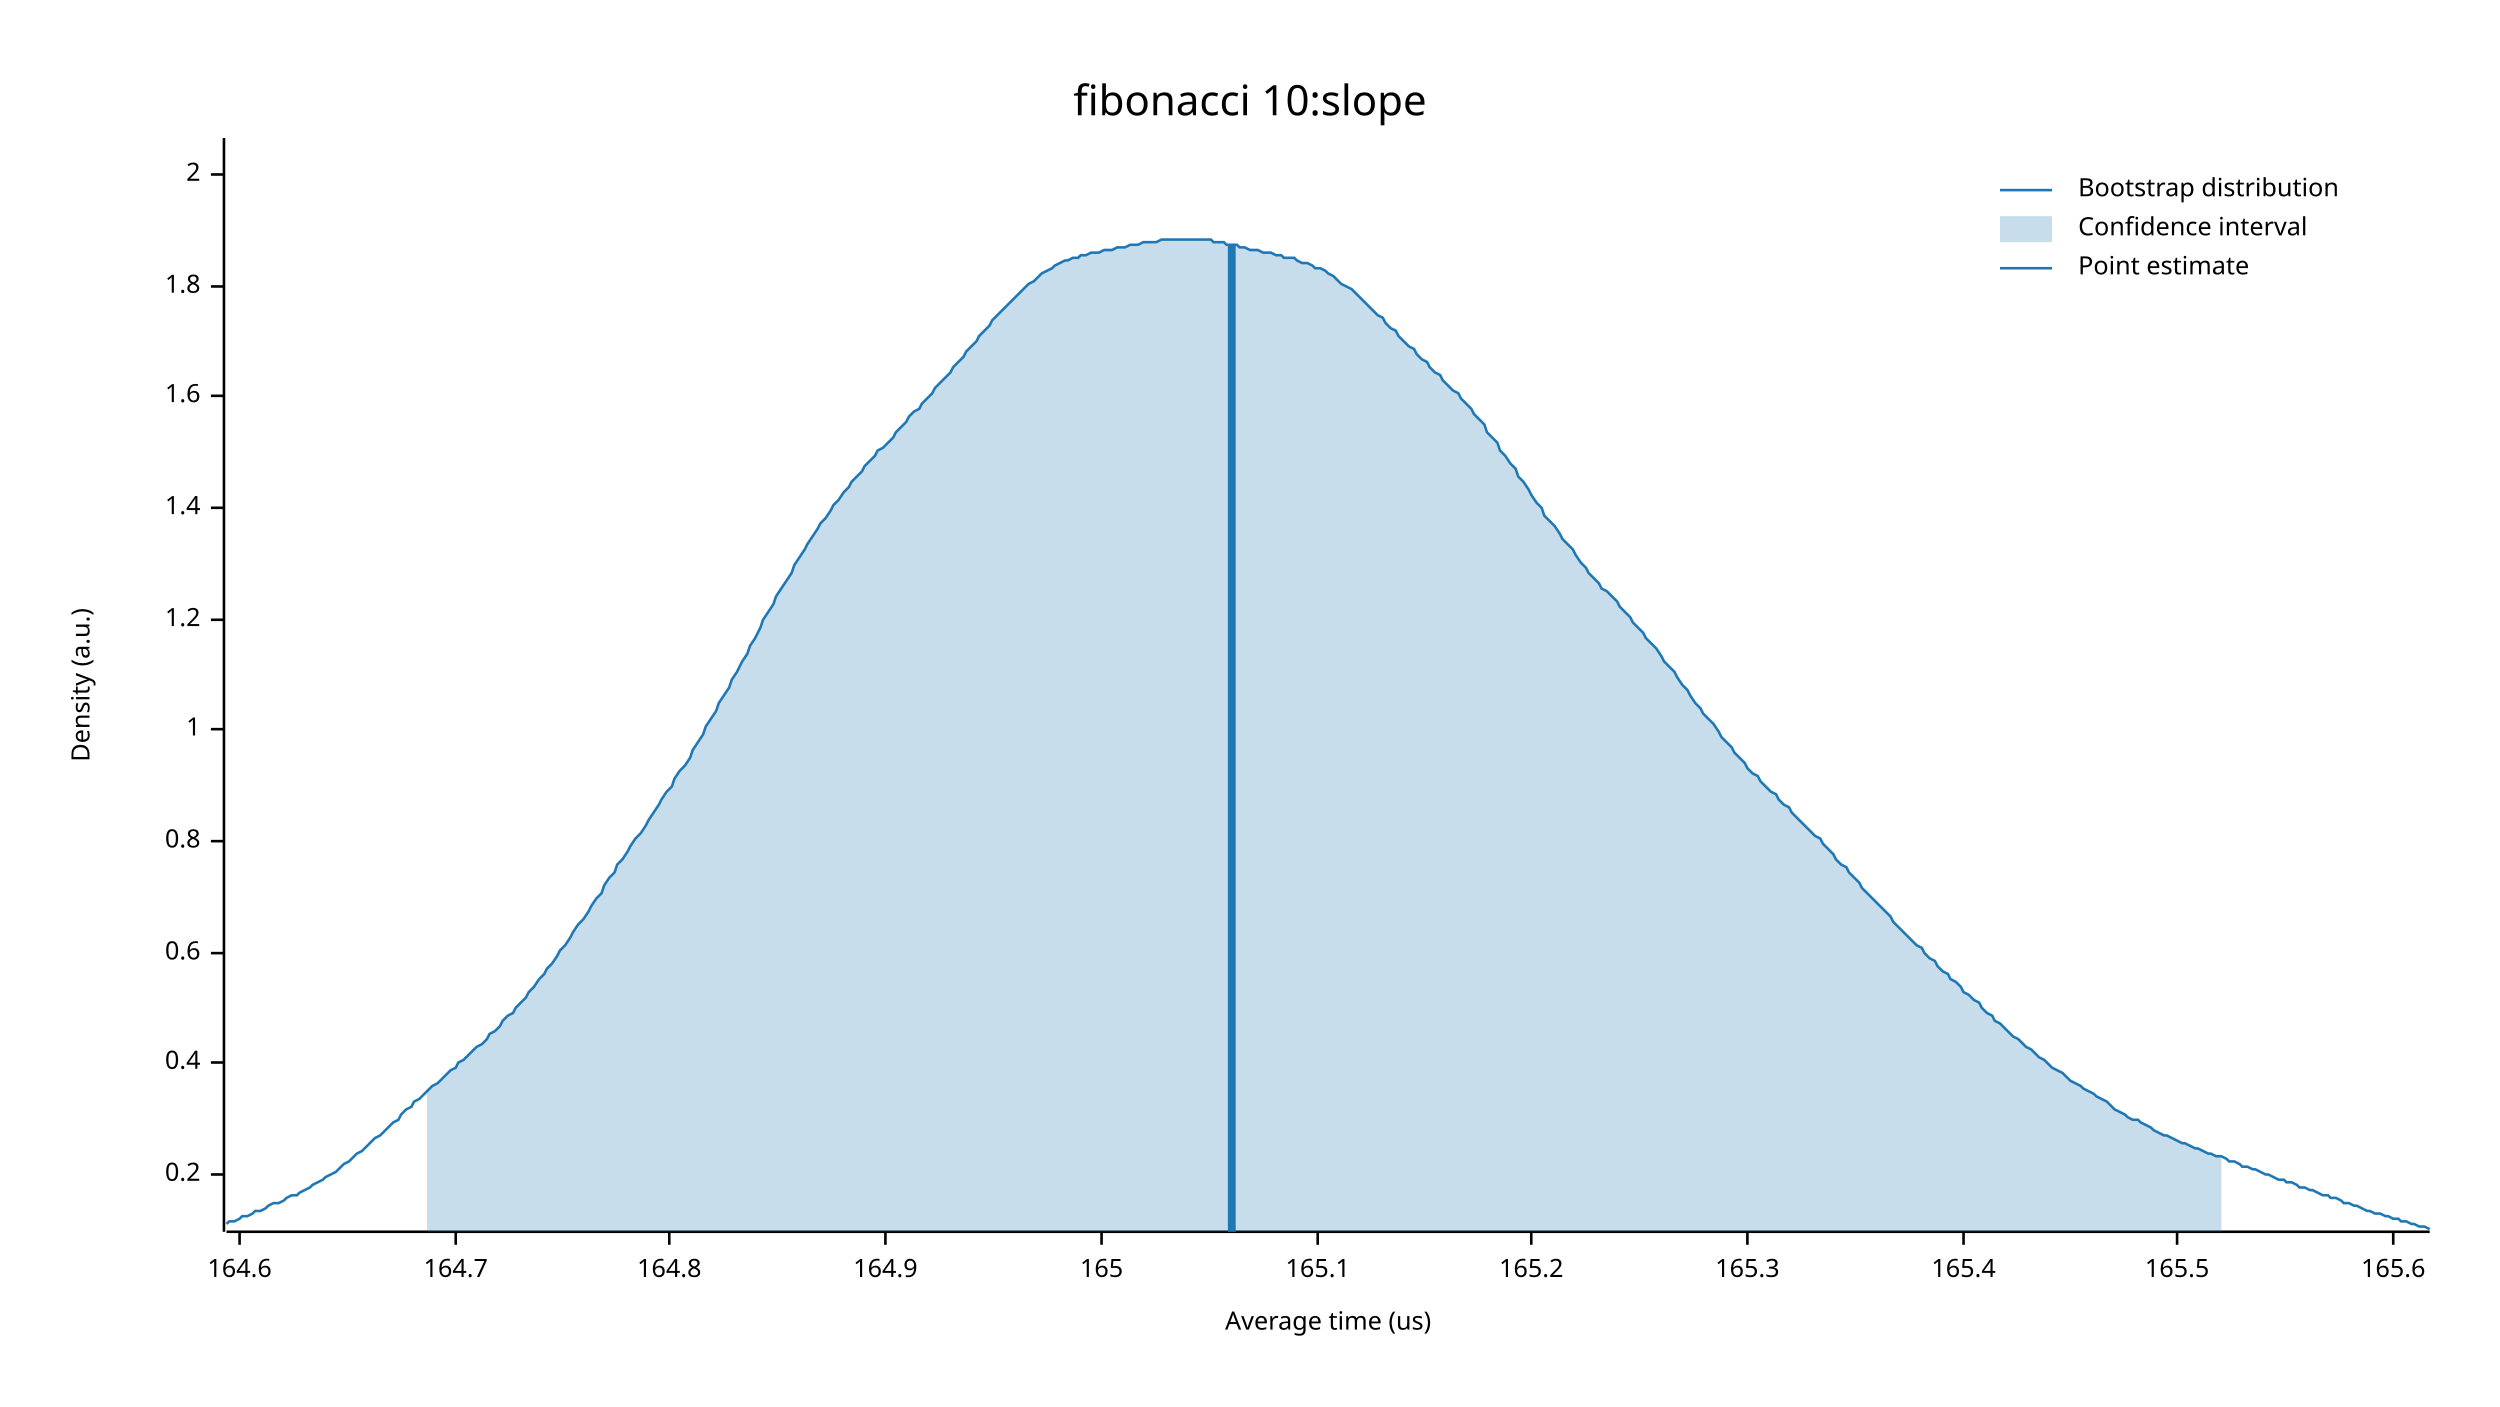
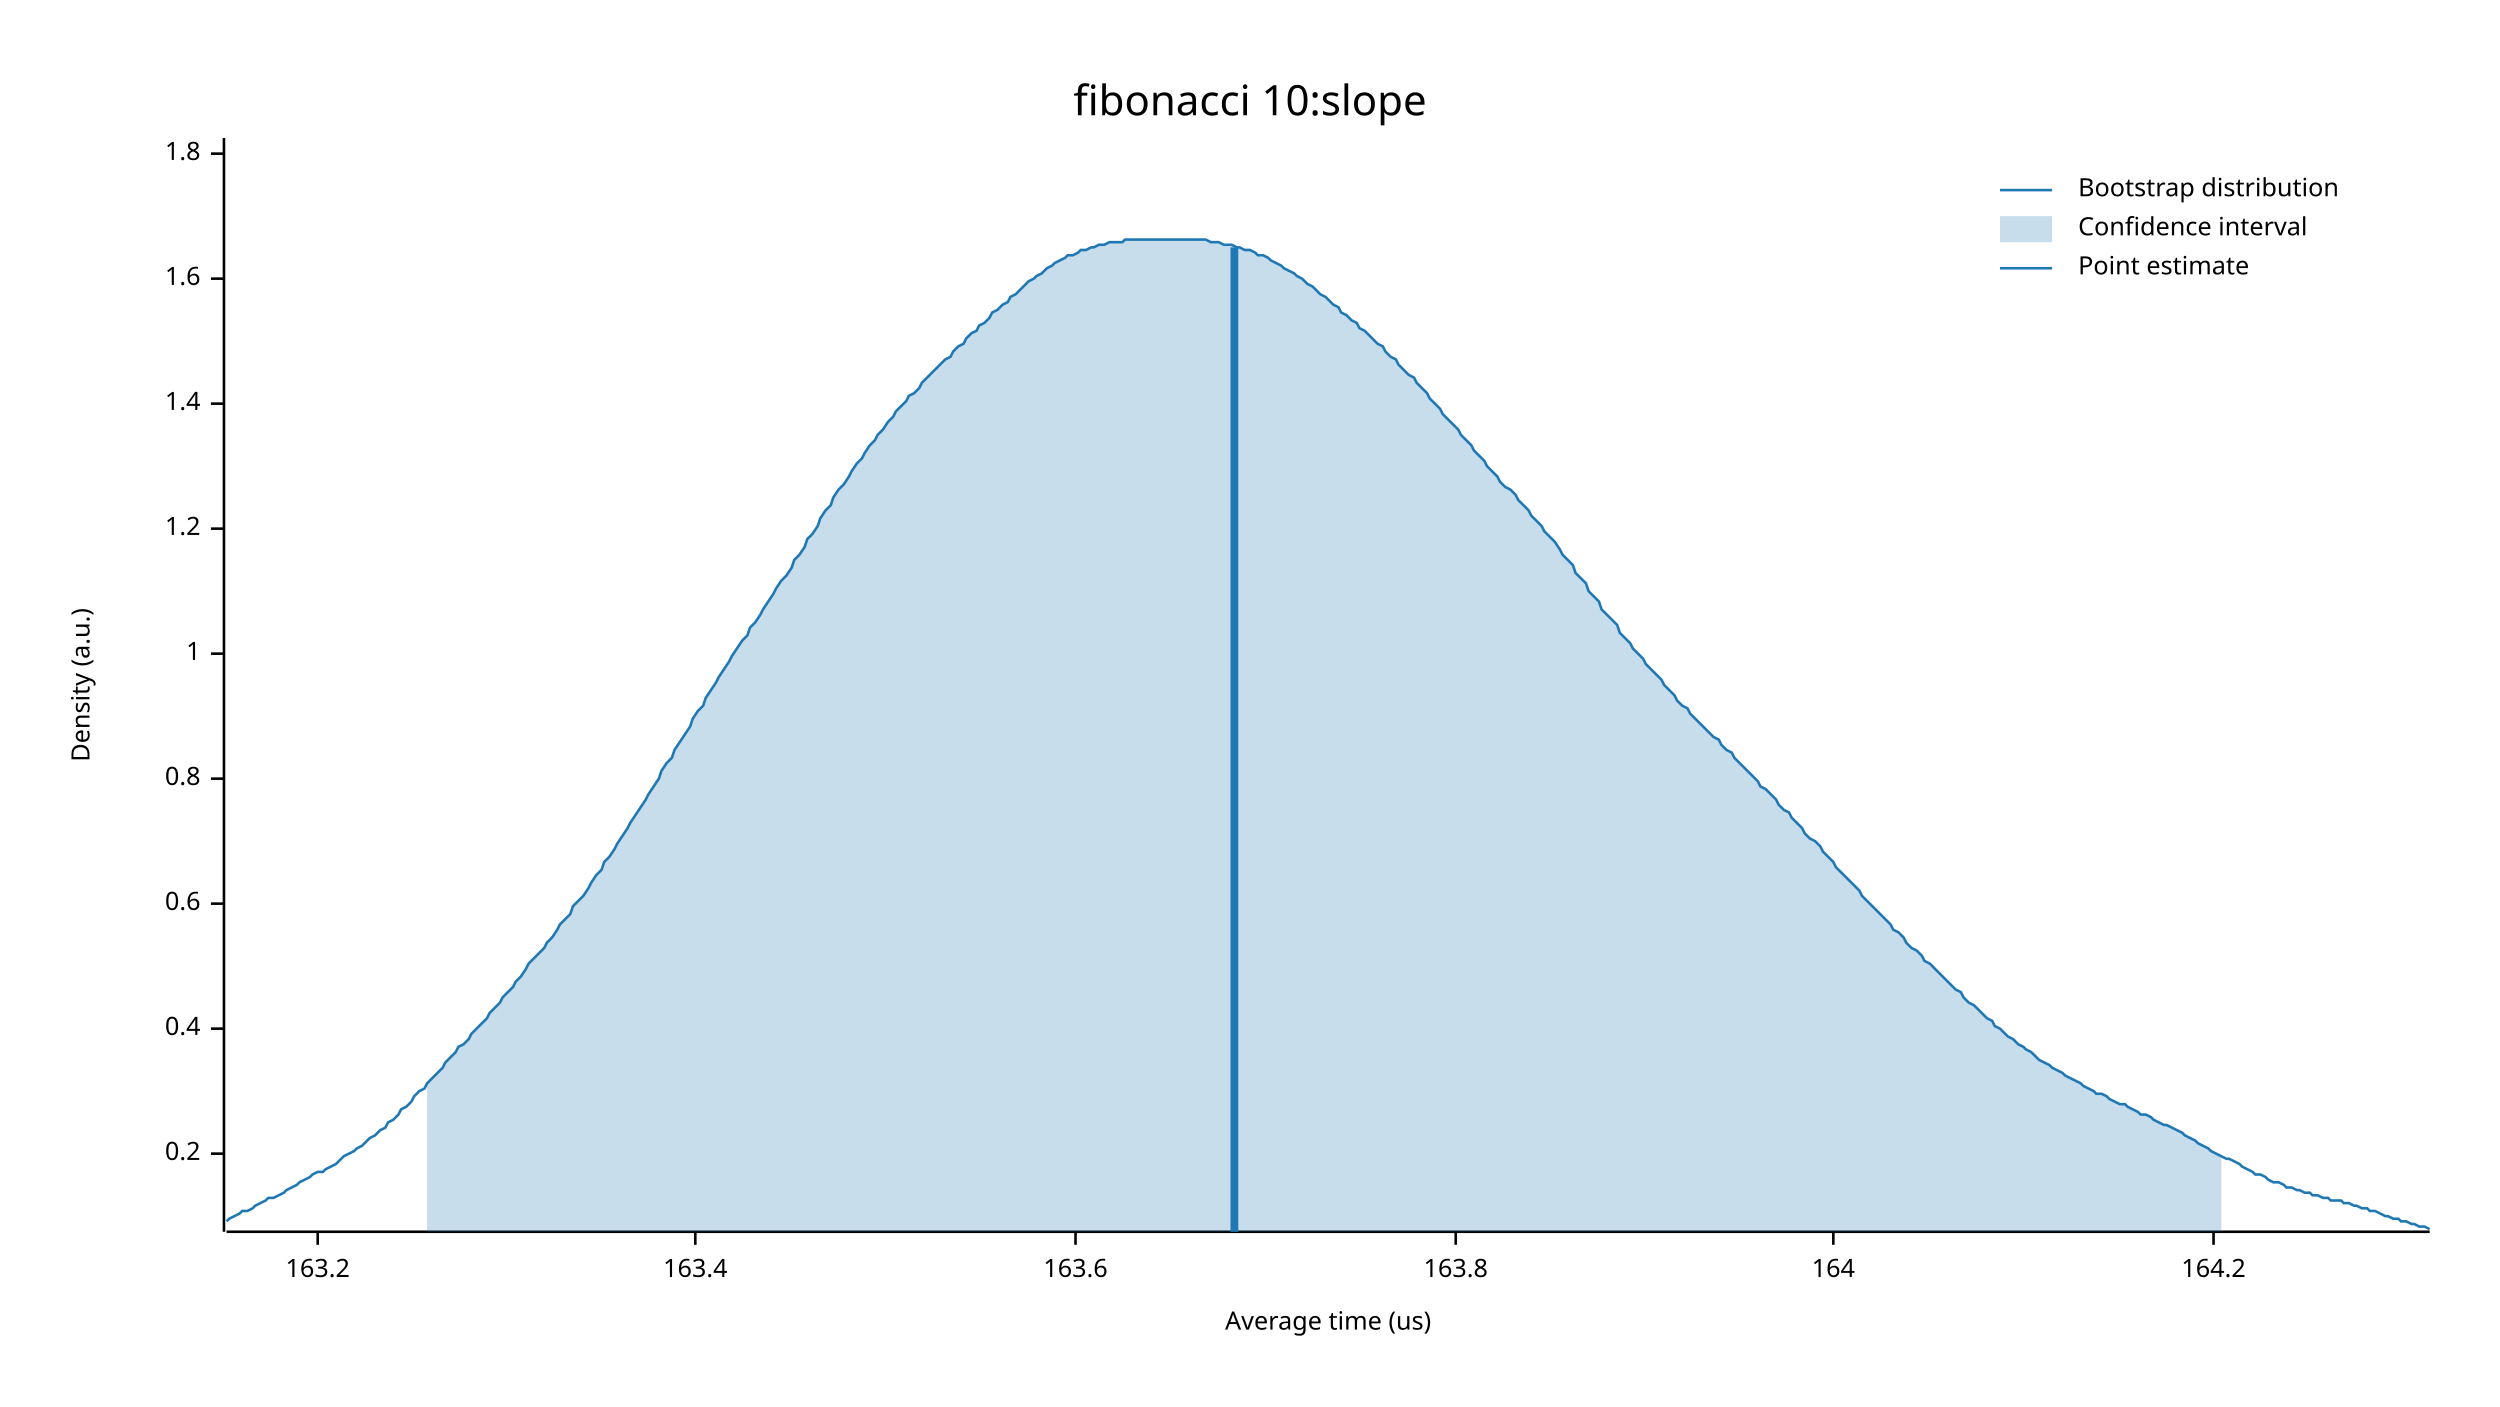
<svg xmlns="http://www.w3.org/2000/svg" width="960" height="540">
  <text x="480" y="32" dy="0.76em" text-anchor="middle" font-family="sans-serif" font-size="16.129" opacity="1" fill="#000000">
fibonacci 10:slope
</text>
  <text x="27" y="263" dy="0.76em" text-anchor="middle" font-family="sans-serif" font-size="9.677" opacity="1" fill="#000000" transform="rotate(270, 27, 263)">
Density (a.u.)
</text>
  <text x="510" y="513" dy="-0.5ex" text-anchor="middle" font-family="sans-serif" font-size="9.677" opacity="1" fill="#000000">
Average time (us)
</text>
  <polyline fill="none" opacity="1" stroke="#000000" stroke-width="1" points="86,53 86,473 " />
-   <text x="77" y="451" dy="0.5ex" text-anchor="end" font-family="sans-serif" font-size="9.677" opacity="1" fill="#000000">
+   <text x="77" y="443" dy="0.5ex" text-anchor="end" font-family="sans-serif" font-size="9.677" opacity="1" fill="#000000">
0.2
</text>
-   <polyline fill="none" opacity="1" stroke="#000000" stroke-width="1" points="81,451 86,451 " />
-   <text x="77" y="408" dy="0.5ex" text-anchor="end" font-family="sans-serif" font-size="9.677" opacity="1" fill="#000000">
+   <polyline fill="none" opacity="1" stroke="#000000" stroke-width="1" points="81,443 86,443 " />
+   <text x="77" y="395" dy="0.5ex" text-anchor="end" font-family="sans-serif" font-size="9.677" opacity="1" fill="#000000">
0.4
</text>
-   <polyline fill="none" opacity="1" stroke="#000000" stroke-width="1" points="81,408 86,408 " />
-   <text x="77" y="366" dy="0.5ex" text-anchor="end" font-family="sans-serif" font-size="9.677" opacity="1" fill="#000000">
+   <polyline fill="none" opacity="1" stroke="#000000" stroke-width="1" points="81,395 86,395 " />
+   <text x="77" y="347" dy="0.5ex" text-anchor="end" font-family="sans-serif" font-size="9.677" opacity="1" fill="#000000">
0.6
</text>
-   <polyline fill="none" opacity="1" stroke="#000000" stroke-width="1" points="81,366 86,366 " />
-   <text x="77" y="323" dy="0.5ex" text-anchor="end" font-family="sans-serif" font-size="9.677" opacity="1" fill="#000000">
+   <polyline fill="none" opacity="1" stroke="#000000" stroke-width="1" points="81,347 86,347 " />
+   <text x="77" y="299" dy="0.5ex" text-anchor="end" font-family="sans-serif" font-size="9.677" opacity="1" fill="#000000">
0.8
</text>
-   <polyline fill="none" opacity="1" stroke="#000000" stroke-width="1" points="81,323 86,323 " />
-   <text x="77" y="280" dy="0.5ex" text-anchor="end" font-family="sans-serif" font-size="9.677" opacity="1" fill="#000000">
+   <polyline fill="none" opacity="1" stroke="#000000" stroke-width="1" points="81,299 86,299 " />
+   <text x="77" y="251" dy="0.5ex" text-anchor="end" font-family="sans-serif" font-size="9.677" opacity="1" fill="#000000">
1
</text>
-   <polyline fill="none" opacity="1" stroke="#000000" stroke-width="1" points="81,280 86,280 " />
-   <text x="77" y="238" dy="0.5ex" text-anchor="end" font-family="sans-serif" font-size="9.677" opacity="1" fill="#000000">
+   <polyline fill="none" opacity="1" stroke="#000000" stroke-width="1" points="81,251 86,251 " />
+   <text x="77" y="203" dy="0.5ex" text-anchor="end" font-family="sans-serif" font-size="9.677" opacity="1" fill="#000000">
1.2
</text>
-   <polyline fill="none" opacity="1" stroke="#000000" stroke-width="1" points="81,238 86,238 " />
-   <text x="77" y="195" dy="0.5ex" text-anchor="end" font-family="sans-serif" font-size="9.677" opacity="1" fill="#000000">
+   <polyline fill="none" opacity="1" stroke="#000000" stroke-width="1" points="81,203 86,203 " />
+   <text x="77" y="155" dy="0.5ex" text-anchor="end" font-family="sans-serif" font-size="9.677" opacity="1" fill="#000000">
1.4
</text>
-   <polyline fill="none" opacity="1" stroke="#000000" stroke-width="1" points="81,195 86,195 " />
-   <text x="77" y="152" dy="0.5ex" text-anchor="end" font-family="sans-serif" font-size="9.677" opacity="1" fill="#000000">
+   <polyline fill="none" opacity="1" stroke="#000000" stroke-width="1" points="81,155 86,155 " />
+   <text x="77" y="107" dy="0.5ex" text-anchor="end" font-family="sans-serif" font-size="9.677" opacity="1" fill="#000000">
1.6
</text>
-   <polyline fill="none" opacity="1" stroke="#000000" stroke-width="1" points="81,152 86,152 " />
-   <text x="77" y="110" dy="0.5ex" text-anchor="end" font-family="sans-serif" font-size="9.677" opacity="1" fill="#000000">
+   <polyline fill="none" opacity="1" stroke="#000000" stroke-width="1" points="81,107 86,107 " />
+   <text x="77" y="59" dy="0.5ex" text-anchor="end" font-family="sans-serif" font-size="9.677" opacity="1" fill="#000000">
1.8
</text>
-   <polyline fill="none" opacity="1" stroke="#000000" stroke-width="1" points="81,110 86,110 " />
-   <text x="77" y="67" dy="0.5ex" text-anchor="end" font-family="sans-serif" font-size="9.677" opacity="1" fill="#000000">
- 2
+   <polyline fill="none" opacity="1" stroke="#000000" stroke-width="1" points="81,59 86,59 " />
+   <polyline fill="none" opacity="1" stroke="#000000" stroke-width="1" points="87,473 933,473 " />
+   <text x="122" y="483" dy="0.76em" text-anchor="middle" font-family="sans-serif" font-size="9.677" opacity="1" fill="#000000">
+ 163.2
</text>
-   <polyline fill="none" opacity="1" stroke="#000000" stroke-width="1" points="81,67 86,67 " />
-   <polyline fill="none" opacity="1" stroke="#000000" stroke-width="1" points="87,473 933,473 " />
-   <text x="92" y="483" dy="0.76em" text-anchor="middle" font-family="sans-serif" font-size="9.677" opacity="1" fill="#000000">
- 164.6
+   <polyline fill="none" opacity="1" stroke="#000000" stroke-width="1" points="122,473 122,478 " />
+   <text x="267" y="483" dy="0.76em" text-anchor="middle" font-family="sans-serif" font-size="9.677" opacity="1" fill="#000000">
+ 163.4
</text>
-   <polyline fill="none" opacity="1" stroke="#000000" stroke-width="1" points="92,473 92,478 " />
-   <text x="175" y="483" dy="0.76em" text-anchor="middle" font-family="sans-serif" font-size="9.677" opacity="1" fill="#000000">
- 164.7
+   <polyline fill="none" opacity="1" stroke="#000000" stroke-width="1" points="267,473 267,478 " />
+   <text x="413" y="483" dy="0.76em" text-anchor="middle" font-family="sans-serif" font-size="9.677" opacity="1" fill="#000000">
+ 163.6
</text>
-   <polyline fill="none" opacity="1" stroke="#000000" stroke-width="1" points="175,473 175,478 " />
-   <text x="257" y="483" dy="0.76em" text-anchor="middle" font-family="sans-serif" font-size="9.677" opacity="1" fill="#000000">
- 164.8
+   <polyline fill="none" opacity="1" stroke="#000000" stroke-width="1" points="413,473 413,478 " />
+   <text x="559" y="483" dy="0.76em" text-anchor="middle" font-family="sans-serif" font-size="9.677" opacity="1" fill="#000000">
+ 163.8
</text>
-   <polyline fill="none" opacity="1" stroke="#000000" stroke-width="1" points="257,473 257,478 " />
-   <text x="340" y="483" dy="0.76em" text-anchor="middle" font-family="sans-serif" font-size="9.677" opacity="1" fill="#000000">
- 164.9
+   <polyline fill="none" opacity="1" stroke="#000000" stroke-width="1" points="559,473 559,478 " />
+   <text x="704" y="483" dy="0.76em" text-anchor="middle" font-family="sans-serif" font-size="9.677" opacity="1" fill="#000000">
+ 164
</text>
-   <polyline fill="none" opacity="1" stroke="#000000" stroke-width="1" points="340,473 340,478 " />
-   <text x="423" y="483" dy="0.76em" text-anchor="middle" font-family="sans-serif" font-size="9.677" opacity="1" fill="#000000">
- 165
+   <polyline fill="none" opacity="1" stroke="#000000" stroke-width="1" points="704,473 704,478 " />
+   <text x="850" y="483" dy="0.76em" text-anchor="middle" font-family="sans-serif" font-size="9.677" opacity="1" fill="#000000">
+ 164.2
</text>
-   <polyline fill="none" opacity="1" stroke="#000000" stroke-width="1" points="423,473 423,478 " />
-   <text x="506" y="483" dy="0.76em" text-anchor="middle" font-family="sans-serif" font-size="9.677" opacity="1" fill="#000000">
- 165.1
- </text>
-   <polyline fill="none" opacity="1" stroke="#000000" stroke-width="1" points="506,473 506,478 " />
-   <text x="588" y="483" dy="0.76em" text-anchor="middle" font-family="sans-serif" font-size="9.677" opacity="1" fill="#000000">
- 165.2
- </text>
-   <polyline fill="none" opacity="1" stroke="#000000" stroke-width="1" points="588,473 588,478 " />
-   <text x="671" y="483" dy="0.76em" text-anchor="middle" font-family="sans-serif" font-size="9.677" opacity="1" fill="#000000">
- 165.3
- </text>
-   <polyline fill="none" opacity="1" stroke="#000000" stroke-width="1" points="671,473 671,478 " />
-   <text x="754" y="483" dy="0.76em" text-anchor="middle" font-family="sans-serif" font-size="9.677" opacity="1" fill="#000000">
- 165.4
- </text>
-   <polyline fill="none" opacity="1" stroke="#000000" stroke-width="1" points="754,473 754,478 " />
-   <text x="836" y="483" dy="0.76em" text-anchor="middle" font-family="sans-serif" font-size="9.677" opacity="1" fill="#000000">
- 165.5
- </text>
-   <polyline fill="none" opacity="1" stroke="#000000" stroke-width="1" points="836,473 836,478 " />
-   <text x="919" y="483" dy="0.76em" text-anchor="middle" font-family="sans-serif" font-size="9.677" opacity="1" fill="#000000">
- 165.6
- </text>
-   <polyline fill="none" opacity="1" stroke="#000000" stroke-width="1" points="919,473 919,478 " />
-   <polyline fill="none" opacity="1" stroke="#1F78B4" stroke-width="1" points="87,470 88,469 90,469 92,468 93,467 95,467 97,466 98,465 100,465 102,464 103,463 105,462 107,462 109,461 110,460 112,459 114,459 115,458 117,457 119,456 120,455 122,454 124,453 125,452 127,451 129,450 131,448 132,447 134,446 136,444 137,443 139,442 141,440 142,439 144,437 146,436 148,434 149,433 151,431 153,430 154,428 156,426 158,425 159,423 161,422 163,420 164,419 166,417 168,416 170,414 171,413 173,411 175,410 176,408 178,407 180,405 181,404 183,402 185,401 187,399 188,397 190,396 192,394 193,392 195,390 197,389 198,387 200,385 202,383 203,381 205,379 207,376 209,374 210,372 212,370 214,367 215,365 217,363 219,360 220,358 222,355 224,353 226,350 227,348 229,345 231,343 232,340 234,337 236,335 237,332 239,330 241,327 242,325 244,322 246,320 248,317 249,315 251,312 253,309 254,307 256,304 258,302 259,299 261,296 263,294 265,291 266,288 268,285 270,282 271,279 273,276 275,273 276,270 278,267 280,264 281,261 283,258 285,254 287,251 288,248 290,245 292,241 293,238 295,235 297,232 298,229 300,226 302,223 304,220 305,217 307,214 309,211 310,209 312,206 314,203 315,201 317,199 319,196 320,194 322,192 324,189 326,187 327,185 329,183 331,181 332,179 334,177 336,175 337,173 339,172 341,170 343,168 344,166 346,164 348,162 349,160 351,158 353,157 354,155 356,153 358,151 359,149 361,147 363,145 365,143 366,141 368,139 370,137 371,135 373,133 375,131 376,129 378,127 380,125 381,123 383,121 385,119 387,117 388,116 390,114 392,112 393,111 395,109 397,108 398,107 400,105 402,104 404,103 405,102 407,101 409,100 410,100 412,99 414,99 415,98 417,98 419,97 420,97 422,97 424,96 426,96 427,96 429,95 431,95 432,95 434,94 436,94 437,94 439,93 441,93 443,93 444,93 446,92 448,92 449,92 451,92 453,92 454,92 456,92 458,92 459,92 461,92 463,92 465,92 466,93 468,93 470,93 471,94 473,94 475,94 476,95 478,95 480,96 482,96 483,96 485,97 487,97 488,97 490,98 492,98 493,99 495,99 497,99 498,100 500,101 502,101 504,102 505,103 507,103 509,104 510,105 512,106 514,108 515,109 517,110 519,111 521,113 522,114 524,116 526,118 527,119 529,121 531,122 532,124 534,126 536,127 537,129 539,131 541,133 543,134 544,136 546,138 548,139 549,141 551,143 553,144 554,146 556,148 558,150 560,151 561,153 563,155 565,157 566,159 568,161 570,163 571,166 573,168 575,170 576,173 578,175 580,178 582,180 583,183 585,185 587,188 588,190 590,193 592,195 593,198 595,200 597,202 599,205 600,207 602,209 604,211 605,213 607,216 609,218 610,220 612,222 614,224 615,226 617,227 619,229 621,231 622,233 624,235 626,237 627,239 629,241 631,243 632,245 634,247 636,249 638,252 639,254 641,256 643,258 644,260 646,263 648,265 649,267 651,270 653,272 654,274 656,276 658,278 660,281 661,283 663,285 665,287 666,289 668,291 670,293 671,295 673,297 675,298 676,300 678,302 680,304 682,305 683,307 685,309 687,310 688,312 690,314 692,316 693,317 695,319 697,321 699,322 700,324 702,326 704,328 705,330 707,332 709,333 710,335 712,337 714,339 715,341 717,343 719,345 721,347 722,348 724,350 726,352 727,354 729,356 731,358 732,359 734,361 736,363 738,364 739,366 741,368 743,369 744,371 746,373 748,374 749,376 751,377 753,379 754,381 756,382 758,384 760,385 761,387 763,389 765,390 766,392 768,393 770,395 771,396 773,398 775,399 777,401 778,402 780,403 782,405 783,406 785,407 787,409 788,410 790,411 792,412 793,413 795,415 797,416 799,417 800,418 802,419 804,420 805,421 807,422 809,423 810,424 812,426 814,427 816,428 817,429 819,430 821,430 822,431 824,432 826,433 827,434 829,435 831,436 832,436 834,437 836,438 838,439 839,439 841,440 843,441 844,441 846,442 848,443 849,443 851,444 853,444 855,445 856,446 858,446 860,447 861,448 863,448 865,449 866,449 868,450 870,451 871,451 873,452 875,453 877,453 878,454 880,454 882,455 883,456 885,456 887,457 888,457 890,458 892,459 894,459 895,460 897,460 899,461 900,462 902,462 904,463 905,463 907,464 909,465 910,465 912,466 914,466 916,467 917,467 919,468 921,468 922,469 924,469 926,470 927,470 929,471 931,471 933,472 " />
-   <polygon opacity="0.25" fill="#1F78B4" points="164,419 166,417 168,416 170,414 171,413 173,411 175,410 176,408 178,407 180,405 181,404 183,402 185,401 187,399 188,397 190,396 192,394 193,392 195,390 197,389 198,387 200,385 202,383 203,381 205,379 207,376 209,374 210,372 212,370 214,367 215,365 217,363 219,360 220,358 222,355 224,353 226,350 227,348 229,345 231,343 232,340 234,337 236,335 237,332 239,330 241,327 242,325 244,322 246,320 248,317 249,315 251,312 253,309 254,307 256,304 258,302 259,299 261,296 263,294 265,291 266,288 268,285 270,282 271,279 273,276 275,273 276,270 278,267 280,264 281,261 283,258 285,254 287,251 288,248 290,245 292,241 293,238 295,235 297,232 298,229 300,226 302,223 304,220 305,217 307,214 309,211 310,209 312,206 314,203 315,201 317,199 319,196 320,194 322,192 324,189 326,187 327,185 329,183 331,181 332,179 334,177 336,175 337,173 339,172 341,170 343,168 344,166 346,164 348,162 349,160 351,158 353,157 354,155 356,153 358,151 359,149 361,147 363,145 365,143 366,141 368,139 370,137 371,135 373,133 375,131 376,129 378,127 380,125 381,123 383,121 385,119 387,117 388,116 390,114 392,112 393,111 395,109 397,108 398,107 400,105 402,104 404,103 405,102 407,101 409,100 410,100 412,99 414,99 415,98 417,98 419,97 420,97 422,97 424,96 426,96 427,96 429,95 431,95 432,95 434,94 436,94 437,94 439,93 441,93 443,93 444,93 446,92 448,92 449,92 451,92 453,92 454,92 456,92 458,92 459,92 461,92 463,92 465,92 466,93 468,93 470,93 471,94 473,94 475,94 476,95 478,95 480,96 482,96 483,96 485,97 487,97 488,97 490,98 492,98 493,99 495,99 497,99 498,100 500,101 502,101 504,102 505,103 507,103 509,104 510,105 512,106 514,108 515,109 517,110 519,111 521,113 522,114 524,116 526,118 527,119 529,121 531,122 532,124 534,126 536,127 537,129 539,131 541,133 543,134 544,136 546,138 548,139 549,141 551,143 553,144 554,146 556,148 558,150 560,151 561,153 563,155 565,157 566,159 568,161 570,163 571,166 573,168 575,170 576,173 578,175 580,178 582,180 583,183 585,185 587,188 588,190 590,193 592,195 593,198 595,200 597,202 599,205 600,207 602,209 604,211 605,213 607,216 609,218 610,220 612,222 614,224 615,226 617,227 619,229 621,231 622,233 624,235 626,237 627,239 629,241 631,243 632,245 634,247 636,249 638,252 639,254 641,256 643,258 644,260 646,263 648,265 649,267 651,270 653,272 654,274 656,276 658,278 660,281 661,283 663,285 665,287 666,289 668,291 670,293 671,295 673,297 675,298 676,300 678,302 680,304 682,305 683,307 685,309 687,310 688,312 690,314 692,316 693,317 695,319 697,321 699,322 700,324 702,326 704,328 705,330 707,332 709,333 710,335 712,337 714,339 715,341 717,343 719,345 721,347 722,348 724,350 726,352 727,354 729,356 731,358 732,359 734,361 736,363 738,364 739,366 741,368 743,369 744,371 746,373 748,374 749,376 751,377 753,379 754,381 756,382 758,384 760,385 761,387 763,389 765,390 766,392 768,393 770,395 771,396 773,398 775,399 777,401 778,402 780,403 782,405 783,406 785,407 787,409 788,410 790,411 792,412 793,413 795,415 797,416 799,417 800,418 802,419 804,420 805,421 807,422 809,423 810,424 812,426 814,427 816,428 817,429 819,430 821,430 822,431 824,432 826,433 827,434 829,435 831,436 832,436 834,437 836,438 838,439 839,439 841,440 843,441 844,441 846,442 848,443 849,443 851,444 853,444 853,473 164,473 " />
-   <polyline fill="none" opacity="1" stroke="#1F78B4" stroke-width="3" points="473,473 473,94 " />
+   <polyline fill="none" opacity="1" stroke="#000000" stroke-width="1" points="850,473 850,478 " />
+   <polyline fill="none" opacity="1" stroke="#1F78B4" stroke-width="1" points="87,469 88,468 90,467 92,466 93,465 95,465 97,464 98,463 100,462 102,461 103,460 105,460 107,459 109,458 110,457 112,456 114,455 115,454 117,453 119,452 120,451 122,450 124,450 125,449 127,448 129,447 131,445 132,444 134,443 136,442 137,441 139,440 141,438 142,437 144,436 146,434 148,433 149,431 151,430 153,428 154,426 156,425 158,423 159,421 161,419 163,418 164,416 166,414 168,412 170,410 171,408 173,406 175,404 176,402 178,401 180,399 181,397 183,395 185,393 187,391 188,389 190,387 192,385 193,383 195,381 197,379 198,377 200,375 202,372 203,370 205,368 207,366 209,364 210,362 212,360 214,357 215,355 217,353 219,351 220,348 222,346 224,344 226,341 227,339 229,336 231,334 232,331 234,329 236,326 237,324 239,321 241,318 242,316 244,313 246,310 248,307 249,305 251,302 253,299 254,296 256,293 258,291 259,288 261,285 263,282 265,279 266,276 268,273 270,271 271,268 273,265 275,262 276,260 278,257 280,254 281,252 283,249 285,246 287,244 288,241 290,239 292,236 293,234 295,231 297,228 298,226 300,223 302,221 304,218 305,215 307,213 309,210 310,207 312,205 314,202 315,199 317,196 319,194 320,191 322,188 324,186 326,183 327,181 329,178 331,176 332,174 334,171 336,169 337,167 339,165 341,162 343,160 344,158 346,156 348,154 349,152 351,151 353,149 354,147 356,145 358,143 359,142 361,140 363,138 365,137 366,135 368,133 370,132 371,130 373,128 375,127 376,125 378,124 380,122 381,120 383,119 385,117 387,116 388,114 390,113 392,111 393,110 395,108 397,107 398,106 400,105 402,103 404,102 405,101 407,100 409,99 410,98 412,98 414,97 415,96 417,96 419,95 420,95 422,94 424,94 426,93 427,93 429,93 431,93 432,92 434,92 436,92 437,92 439,92 441,92 443,92 444,92 446,92 448,92 449,92 451,92 453,92 454,92 456,92 458,92 459,92 461,92 463,92 465,93 466,93 468,93 470,94 471,94 473,94 475,95 476,95 478,96 480,96 482,97 483,98 485,98 487,99 488,100 490,101 492,102 493,103 495,104 497,105 498,106 500,107 502,109 504,110 505,111 507,113 509,114 510,115 512,117 514,118 515,120 517,121 519,123 521,124 522,126 524,127 526,129 527,130 529,132 531,133 532,135 534,137 536,138 537,140 539,142 541,144 543,145 544,147 546,149 548,151 549,153 551,155 553,157 554,159 556,161 558,163 560,165 561,167 563,169 565,171 566,173 568,175 570,177 571,179 573,181 575,183 576,185 578,187 580,188 582,190 583,192 585,194 587,196 588,198 590,200 592,202 593,204 595,206 597,208 599,211 600,213 602,215 604,217 605,220 607,222 609,224 610,227 612,229 614,231 615,234 617,236 619,238 621,240 622,243 624,245 626,247 627,249 629,251 631,253 632,255 634,257 636,259 638,261 639,263 641,265 643,267 644,269 646,271 648,272 649,274 651,276 653,278 654,279 656,281 658,283 660,284 661,286 663,288 665,289 666,291 668,293 670,295 671,296 673,298 675,300 676,302 678,303 680,305 682,307 683,309 685,311 687,312 688,314 690,316 692,318 693,320 695,322 697,323 699,325 700,327 702,329 704,331 705,333 707,335 709,337 710,338 712,340 714,342 715,344 717,346 719,348 721,350 722,351 724,353 726,355 727,357 729,358 731,360 732,362 734,364 736,365 738,367 739,369 741,370 743,372 744,373 746,375 748,377 749,378 751,380 753,381 754,383 756,385 758,386 760,388 761,389 763,391 765,392 766,394 768,395 770,397 771,398 773,399 775,401 777,402 778,403 780,404 782,406 783,407 785,408 787,409 788,410 790,411 792,412 793,413 795,414 797,415 799,416 800,417 802,418 804,419 805,420 807,420 809,421 810,422 812,423 814,424 816,424 817,425 819,426 821,427 822,428 824,428 826,429 827,430 829,431 831,432 832,432 834,433 836,434 838,435 839,436 841,437 843,438 844,439 846,440 848,441 849,442 851,443 853,444 855,445 856,445 858,446 860,447 861,448 863,449 865,450 866,451 868,451 870,452 871,453 873,454 875,454 877,455 878,456 880,456 882,457 883,457 885,458 887,458 888,459 890,459 892,460 894,460 895,461 897,461 899,461 900,462 902,462 904,463 905,463 907,464 909,464 910,465 912,465 914,466 916,467 917,467 919,468 921,468 922,469 924,469 926,470 927,470 929,471 931,471 933,472 " />
+   <polygon opacity="0.25" fill="#1F78B4" points="164,416 166,414 168,412 170,410 171,408 173,406 175,404 176,402 178,401 180,399 181,397 183,395 185,393 187,391 188,389 190,387 192,385 193,383 195,381 197,379 198,377 200,375 202,372 203,370 205,368 207,366 209,364 210,362 212,360 214,357 215,355 217,353 219,351 220,348 222,346 224,344 226,341 227,339 229,336 231,334 232,331 234,329 236,326 237,324 239,321 241,318 242,316 244,313 246,310 248,307 249,305 251,302 253,299 254,296 256,293 258,291 259,288 261,285 263,282 265,279 266,276 268,273 270,271 271,268 273,265 275,262 276,260 278,257 280,254 281,252 283,249 285,246 287,244 288,241 290,239 292,236 293,234 295,231 297,228 298,226 300,223 302,221 304,218 305,215 307,213 309,210 310,207 312,205 314,202 315,199 317,196 319,194 320,191 322,188 324,186 326,183 327,181 329,178 331,176 332,174 334,171 336,169 337,167 339,165 341,162 343,160 344,158 346,156 348,154 349,152 351,151 353,149 354,147 356,145 358,143 359,142 361,140 363,138 365,137 366,135 368,133 370,132 371,130 373,128 375,127 376,125 378,124 380,122 381,120 383,119 385,117 387,116 388,114 390,113 392,111 393,110 395,108 397,107 398,106 400,105 402,103 404,102 405,101 407,100 409,99 410,98 412,98 414,97 415,96 417,96 419,95 420,95 422,94 424,94 426,93 427,93 429,93 431,93 432,92 434,92 436,92 437,92 439,92 441,92 443,92 444,92 446,92 448,92 449,92 451,92 453,92 454,92 456,92 458,92 459,92 461,92 463,92 465,93 466,93 468,93 470,94 471,94 473,94 475,95 476,95 478,96 480,96 482,97 483,98 485,98 487,99 488,100 490,101 492,102 493,103 495,104 497,105 498,106 500,107 502,109 504,110 505,111 507,113 509,114 510,115 512,117 514,118 515,120 517,121 519,123 521,124 522,126 524,127 526,129 527,130 529,132 531,133 532,135 534,137 536,138 537,140 539,142 541,144 543,145 544,147 546,149 548,151 549,153 551,155 553,157 554,159 556,161 558,163 560,165 561,167 563,169 565,171 566,173 568,175 570,177 571,179 573,181 575,183 576,185 578,187 580,188 582,190 583,192 585,194 587,196 588,198 590,200 592,202 593,204 595,206 597,208 599,211 600,213 602,215 604,217 605,220 607,222 609,224 610,227 612,229 614,231 615,234 617,236 619,238 621,240 622,243 624,245 626,247 627,249 629,251 631,253 632,255 634,257 636,259 638,261 639,263 641,265 643,267 644,269 646,271 648,272 649,274 651,276 653,278 654,279 656,281 658,283 660,284 661,286 663,288 665,289 666,291 668,293 670,295 671,296 673,298 675,300 676,302 678,303 680,305 682,307 683,309 685,311 687,312 688,314 690,316 692,318 693,320 695,322 697,323 699,325 700,327 702,329 704,331 705,333 707,335 709,337 710,338 712,340 714,342 715,344 717,346 719,348 721,350 722,351 724,353 726,355 727,357 729,358 731,360 732,362 734,364 736,365 738,367 739,369 741,370 743,372 744,373 746,375 748,377 749,378 751,380 753,381 754,383 756,385 758,386 760,388 761,389 763,391 765,392 766,394 768,395 770,397 771,398 773,399 775,401 777,402 778,403 780,404 782,406 783,407 785,408 787,409 788,410 790,411 792,412 793,413 795,414 797,415 799,416 800,417 802,418 804,419 805,420 807,420 809,421 810,422 812,423 814,424 816,424 817,425 819,426 821,427 822,428 824,428 826,429 827,430 829,431 831,432 832,432 834,433 836,434 838,435 839,436 841,437 843,438 844,439 846,440 848,441 849,442 851,443 853,444 853,473 164,473 " />
+   <polyline fill="none" opacity="1" stroke="#1F78B4" stroke-width="3" points="474,473 474,95 " />
  <text x="798" y="68" dy="0.76em" text-anchor="start" font-family="sans-serif" font-size="9.677" opacity="1" fill="#000000">
Bootstrap distribution
</text>
  <text x="798" y="83" dy="0.76em" text-anchor="start" font-family="sans-serif" font-size="9.677" opacity="1" fill="#000000">
Confidence interval
</text>
  <text x="798" y="98" dy="0.76em" text-anchor="start" font-family="sans-serif" font-size="9.677" opacity="1" fill="#000000">
Point estimate
</text>
  <polyline fill="none" opacity="1" stroke="#1F78B4" stroke-width="1" points="768,73 788,73 " />
  <rect x="768" y="83" width="20" height="10" opacity="0.25" fill="#1F78B4" stroke="none" />
  <polyline fill="none" opacity="1" stroke="#1F78B4" stroke-width="1" points="768,103 788,103 " />
</svg>
